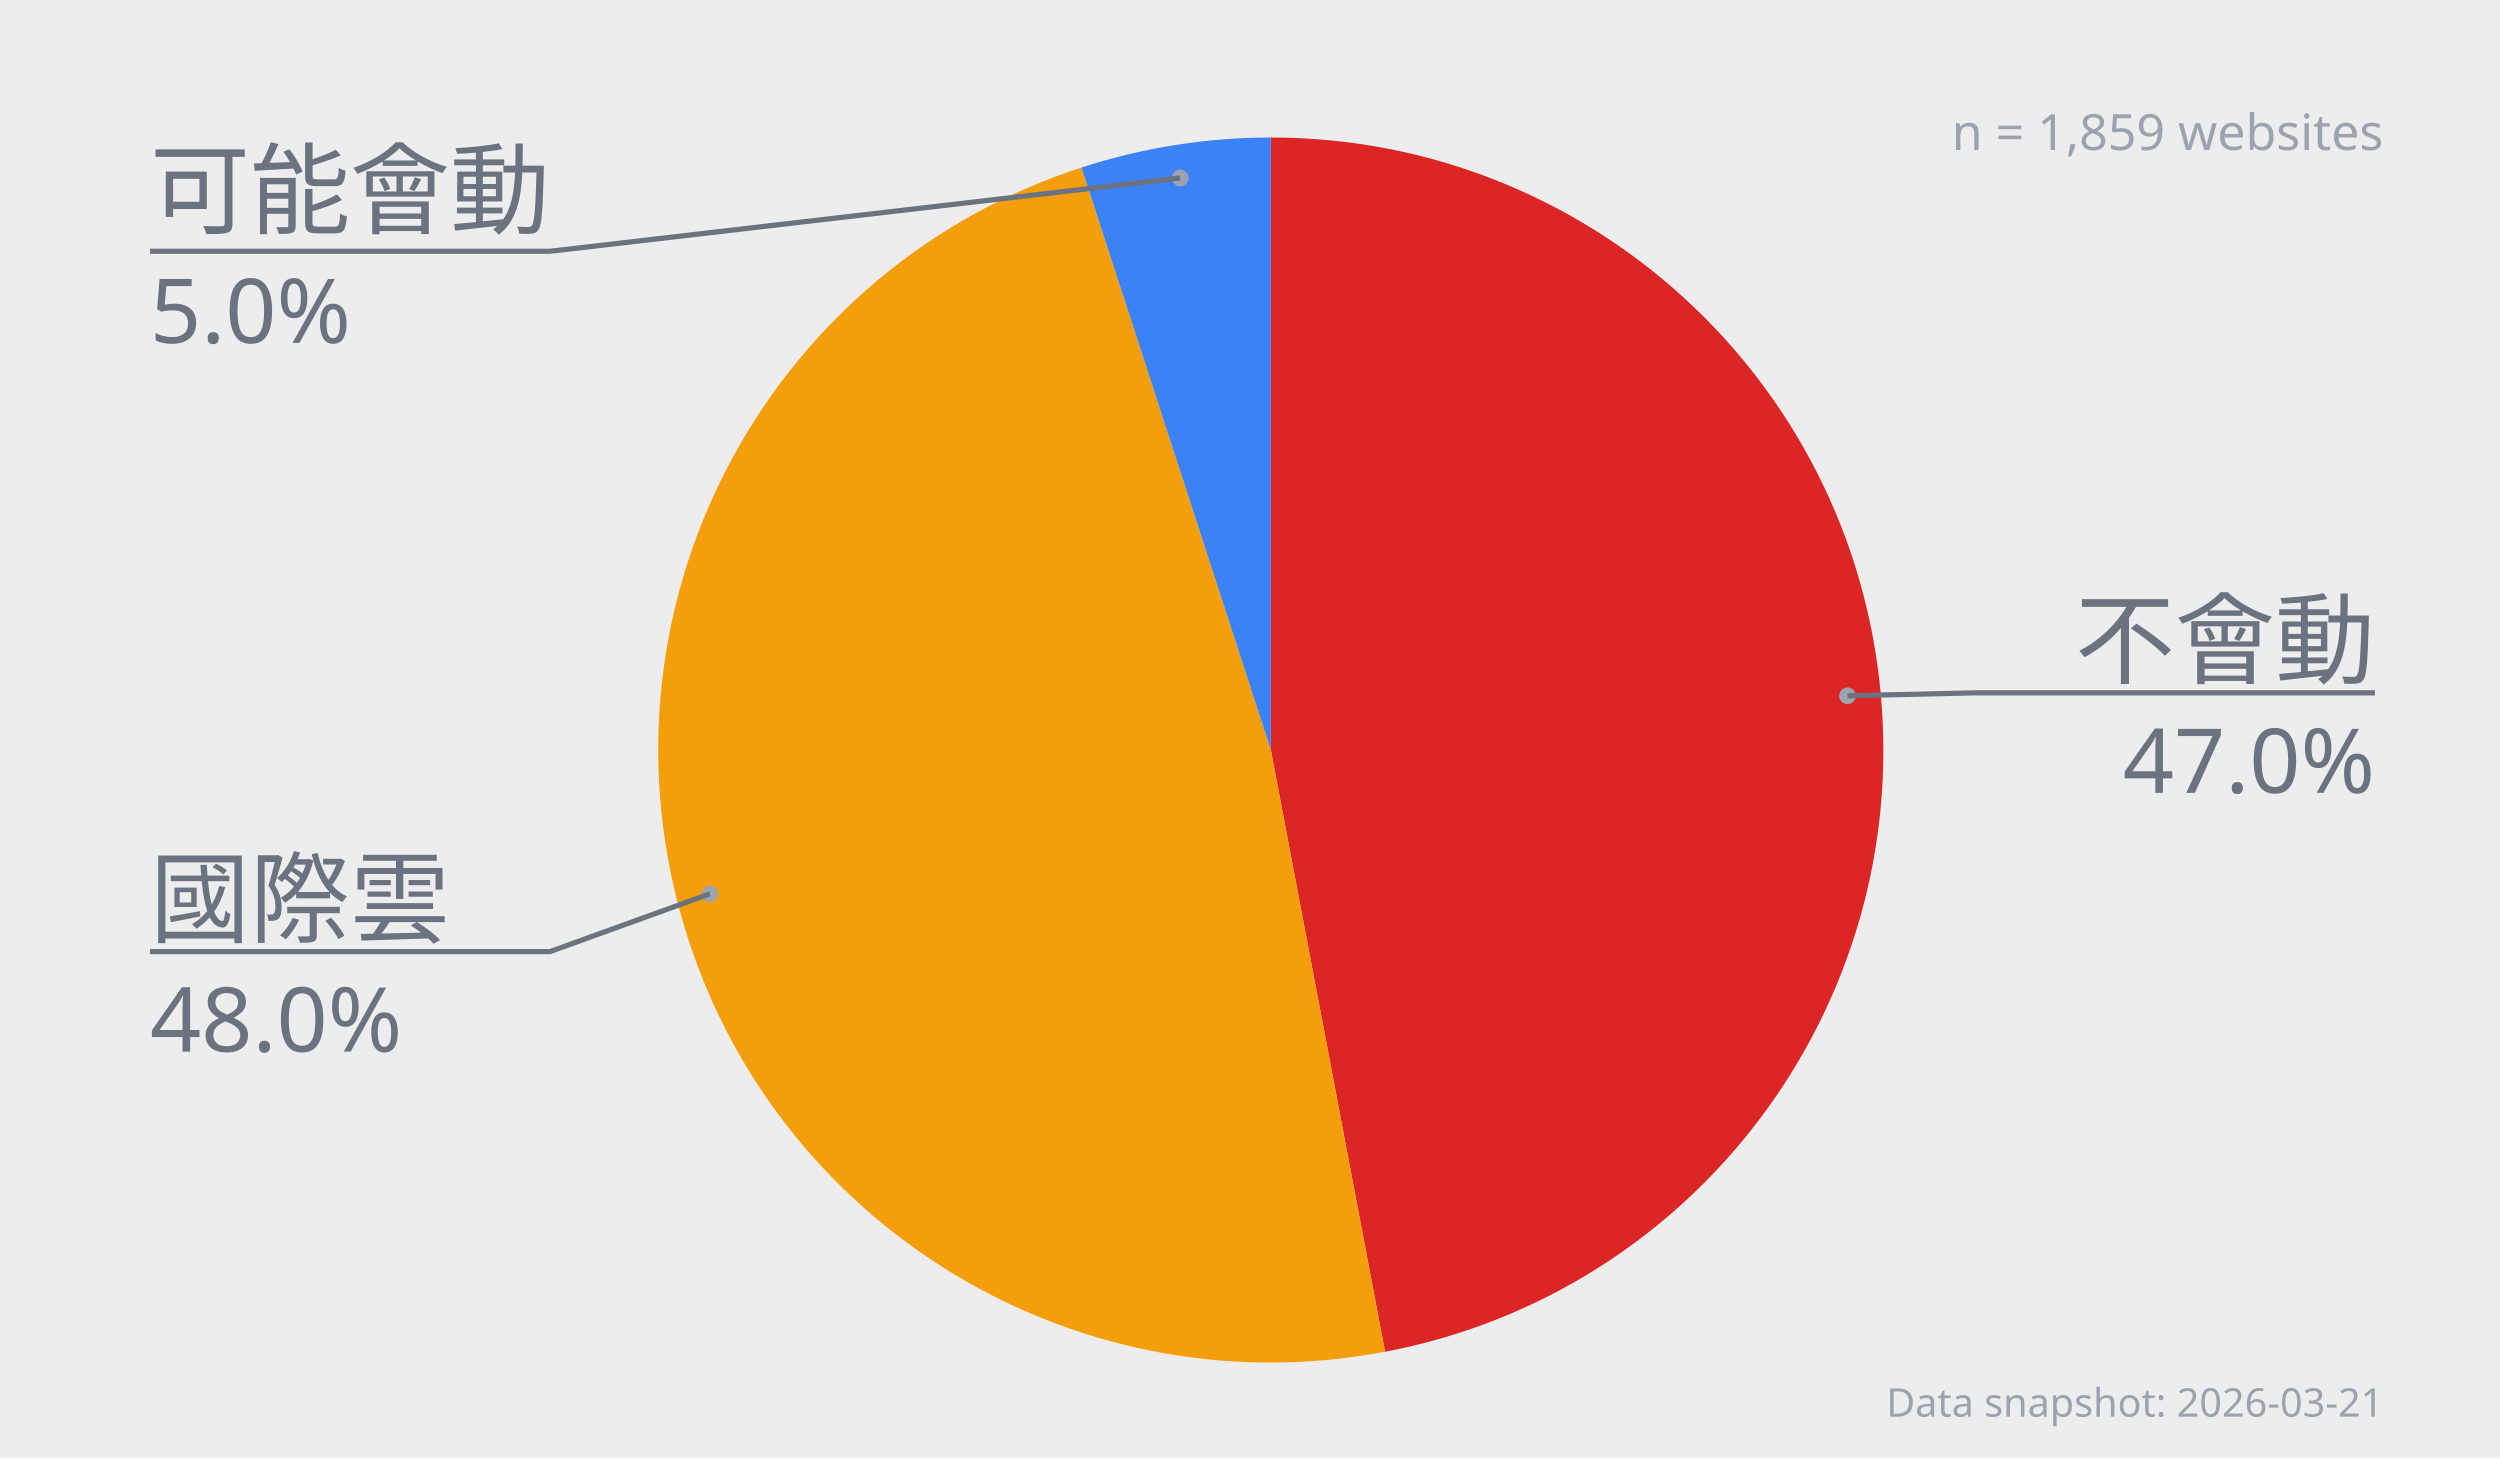
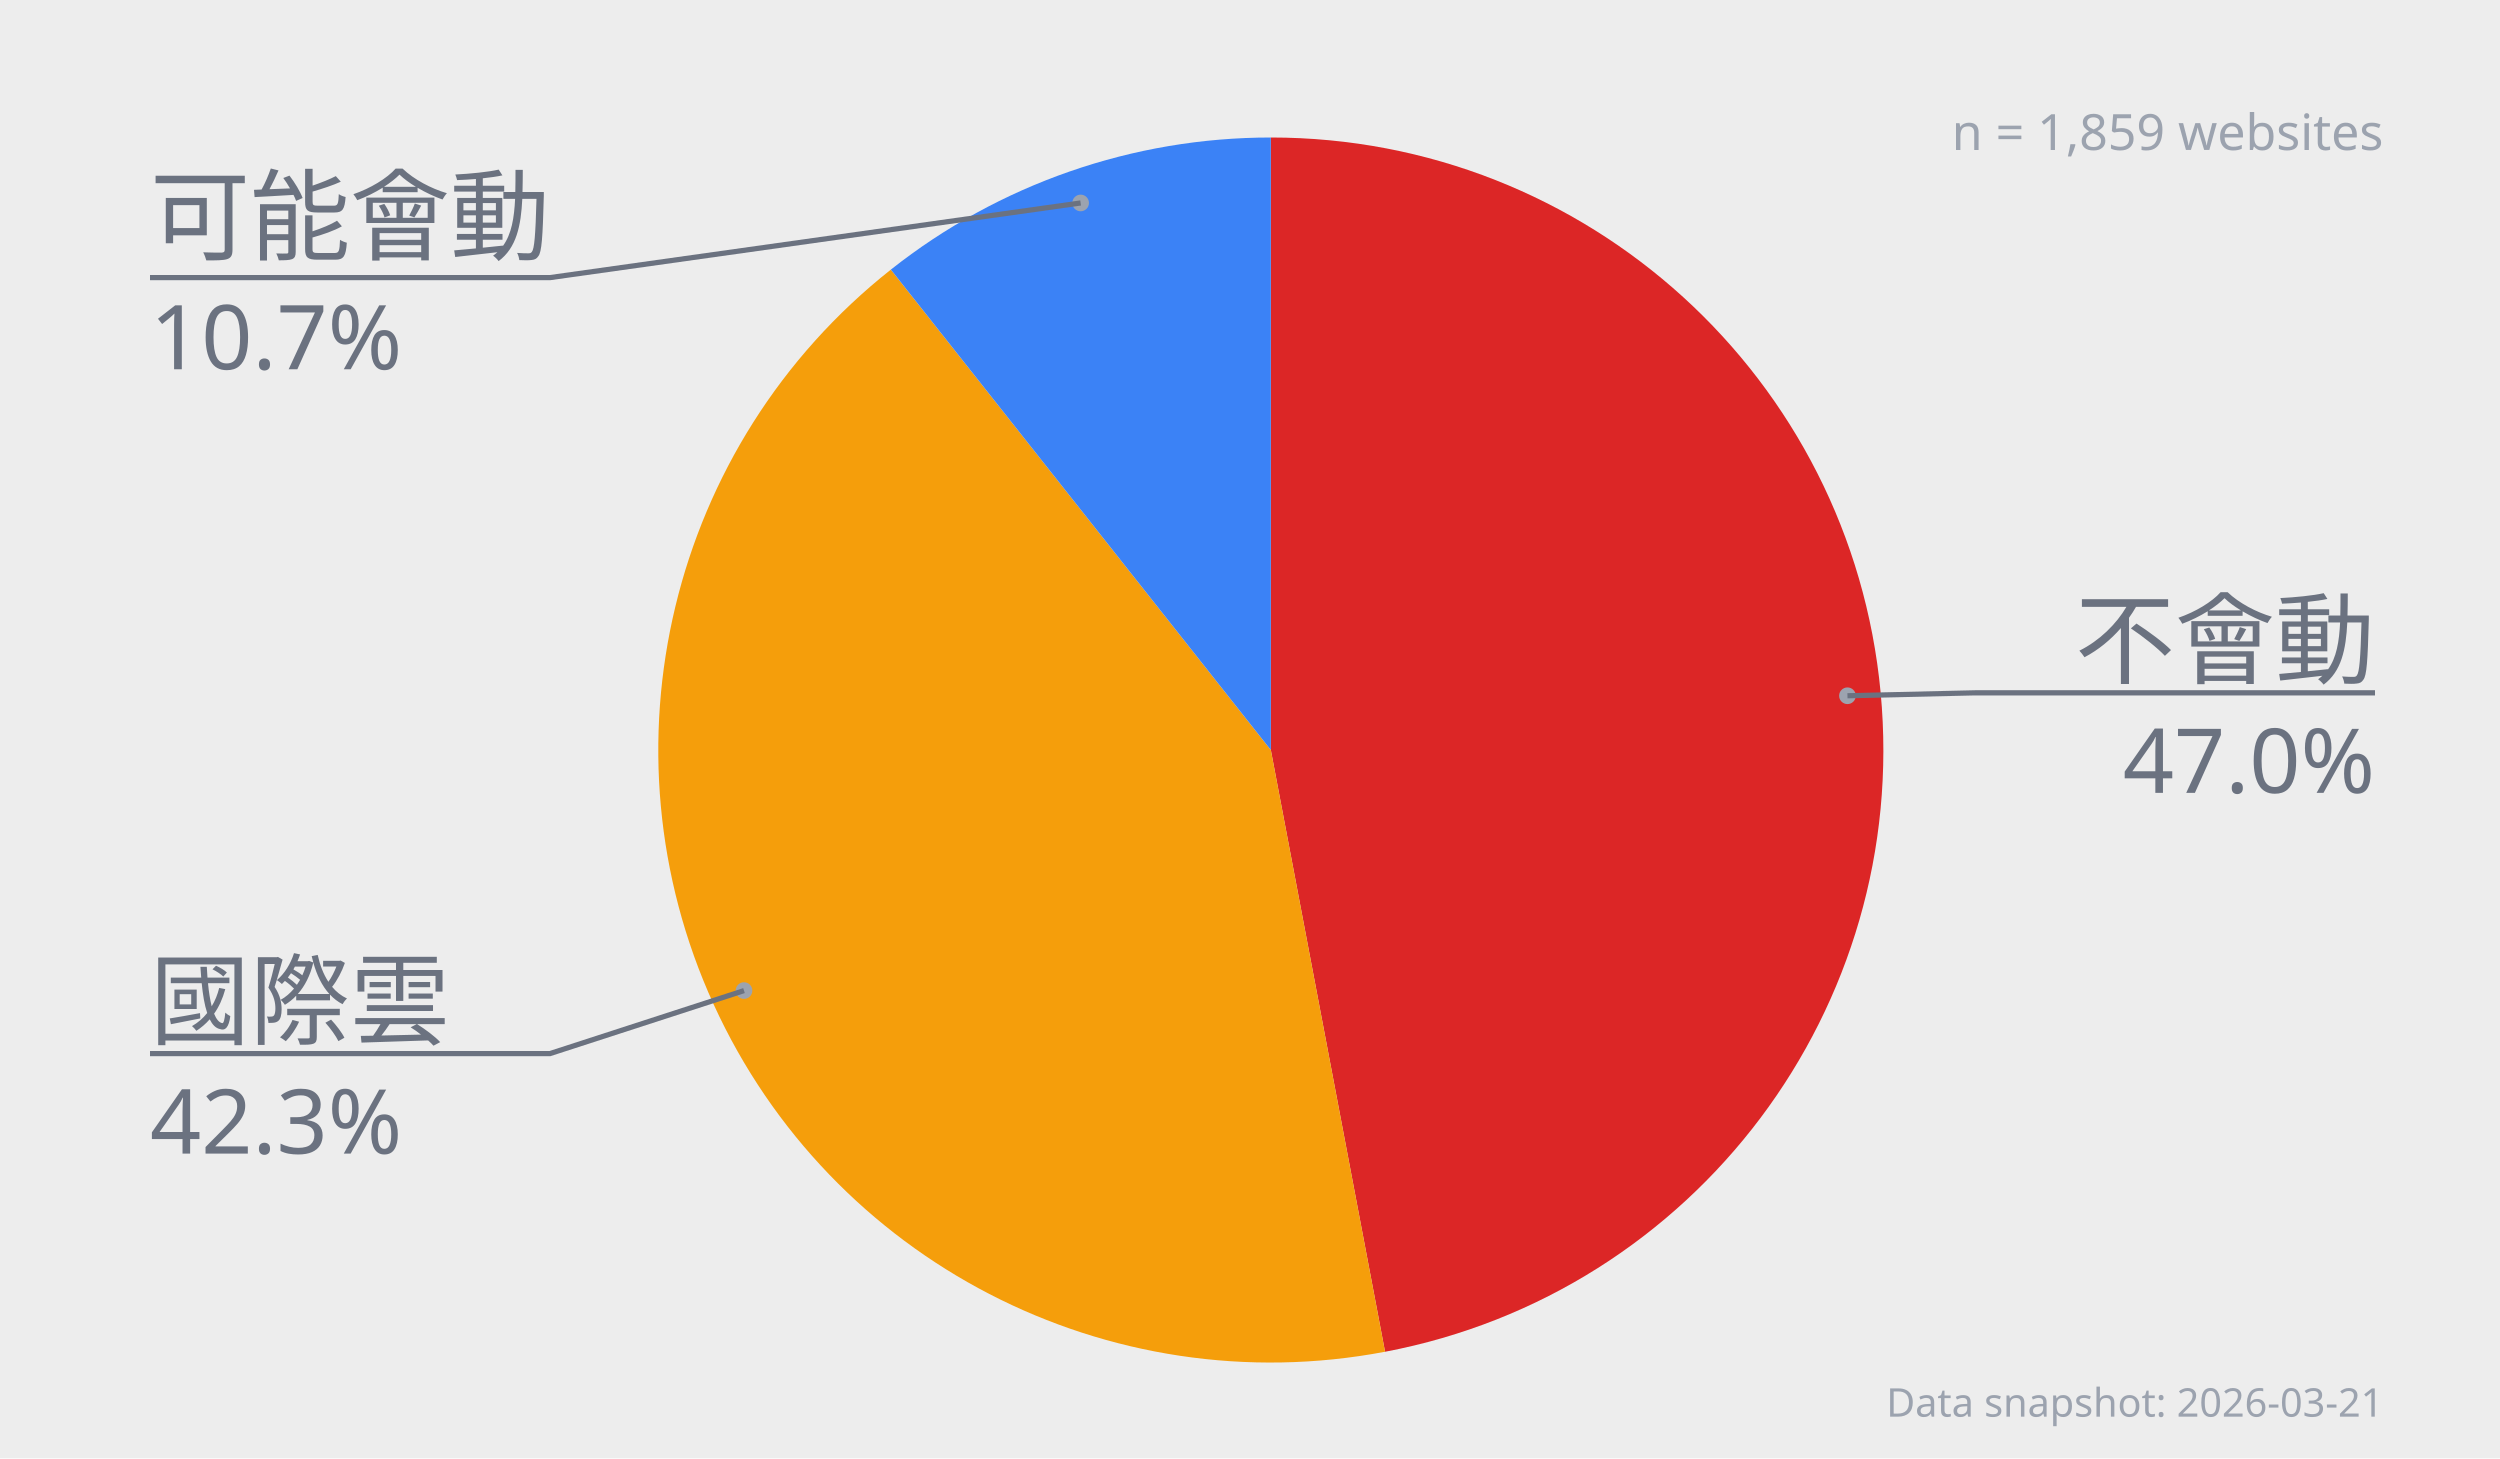
<svg xmlns="http://www.w3.org/2000/svg" width="1200" height="700" viewBox="0 0 1200 700">
  <rect width="100%" height="100%" fill="#EDEDED" />
  <text x="1144" y="72" text-anchor="end" font-family="'Noto Sans TC','PingFang TC','Microsoft JhengHei',sans-serif" font-size="24" font-weight="400" fill="#9CA3AF">n = 1,859 websites</text>
  <path d="M 610 360 L 610 66 A 294 294 0 0 1 664.827 648.843 Z" fill="#DC2626" />
-   <path d="M 610 360 L 664.827 648.843 A 294 294 0 0 1 519.102 80.405 Z" fill="#F59E0B" />
-   <path d="M 610 360 L 519.102 80.405 A 294 294 0 0 1 610 66 Z" fill="#3B82F6" />
+   <path d="M 610 360 L 664.827 648.843 A 294 294 0 0 1 427.611 129.413 Z" fill="#F59E0B" />
+   <path d="M 610 360 L 427.611 129.413 A 294 294 0 0 1 610 66 Z" fill="#3B82F6" />
  <circle cx="886.778" cy="333.964" r="4" fill="#9CA3AF" />
  <polyline points="886.778,333.964 948,332.559 1140,332.559" fill="none" stroke="#6B7280" stroke-width="2.5" />
  <text x="1140" y="324.559" text-anchor="end" font-family="'Noto Sans TC','PingFang TC','Microsoft JhengHei',sans-serif" font-size="48" font-weight="400" fill="#6B7280">不會動</text>
  <text x="1140" y="380.559" text-anchor="end" font-family="'Noto Sans TC','PingFang TC','Microsoft JhengHei',sans-serif" font-size="43" font-weight="400" fill="#6B7280">47.0%</text>
-   <circle cx="340.708" cy="429.036" r="4" fill="#9CA3AF" />
-   <polyline points="340.708,429.036 264,456.761 72,456.761" fill="none" stroke="#6B7280" stroke-width="2.5" />
-   <text x="72" y="448.761" text-anchor="start" font-family="'Noto Sans TC','PingFang TC','Microsoft JhengHei',sans-serif" font-size="48" font-weight="400" fill="#6B7280">國際雲</text>
-   <text x="72" y="504.761" text-anchor="start" font-family="'Noto Sans TC','PingFang TC','Microsoft JhengHei',sans-serif" font-size="43" font-weight="400" fill="#6B7280">48.0%</text>
-   <circle cx="566.488" cy="85.426" r="4" fill="#9CA3AF" />
-   <polyline points="566.488,85.426 264,120.611 72,120.611" fill="none" stroke="#6B7280" stroke-width="2.5" />
-   <text x="72" y="108.611" text-anchor="start" font-family="'Noto Sans TC','PingFang TC','Microsoft JhengHei',sans-serif" font-size="48" font-weight="400" fill="#6B7280">可能會動</text>
-   <text x="72" y="164.611" text-anchor="start" font-family="'Noto Sans TC','PingFang TC','Microsoft JhengHei',sans-serif" font-size="43" font-weight="400" fill="#6B7280">5.0%</text>
+   <circle cx="357.122" cy="475.485" r="4" fill="#9CA3AF" />
+   <polyline points="357.122,475.485 264,505.717 72,505.717" fill="none" stroke="#6B7280" stroke-width="2.5" />
+   <text x="72" y="497.717" text-anchor="start" font-family="'Noto Sans TC','PingFang TC','Microsoft JhengHei',sans-serif" font-size="48" font-weight="400" fill="#6B7280">國際雲</text>
+   <text x="72" y="553.717" text-anchor="start" font-family="'Noto Sans TC','PingFang TC','Microsoft JhengHei',sans-serif" font-size="43" font-weight="400" fill="#6B7280">42.3%</text>
+   <circle cx="518.705" cy="97.418" r="4" fill="#9CA3AF" />
+   <polyline points="518.705,97.418 264,133.25 72,133.25" fill="none" stroke="#6B7280" stroke-width="2.5" />
+   <text x="72" y="121.25" text-anchor="start" font-family="'Noto Sans TC','PingFang TC','Microsoft JhengHei',sans-serif" font-size="48" font-weight="400" fill="#6B7280">可能會動</text>
+   <text x="72" y="177.25" text-anchor="start" font-family="'Noto Sans TC','PingFang TC','Microsoft JhengHei',sans-serif" font-size="43" font-weight="400" fill="#6B7280">10.7%</text>
  <text x="1144" y="680" text-anchor="end" font-family="'Noto Sans TC','PingFang TC','Microsoft JhengHei',sans-serif" font-size="19" font-weight="400" fill="#9CA3AF">Data snapshot: 2026-03-21</text>
</svg>
